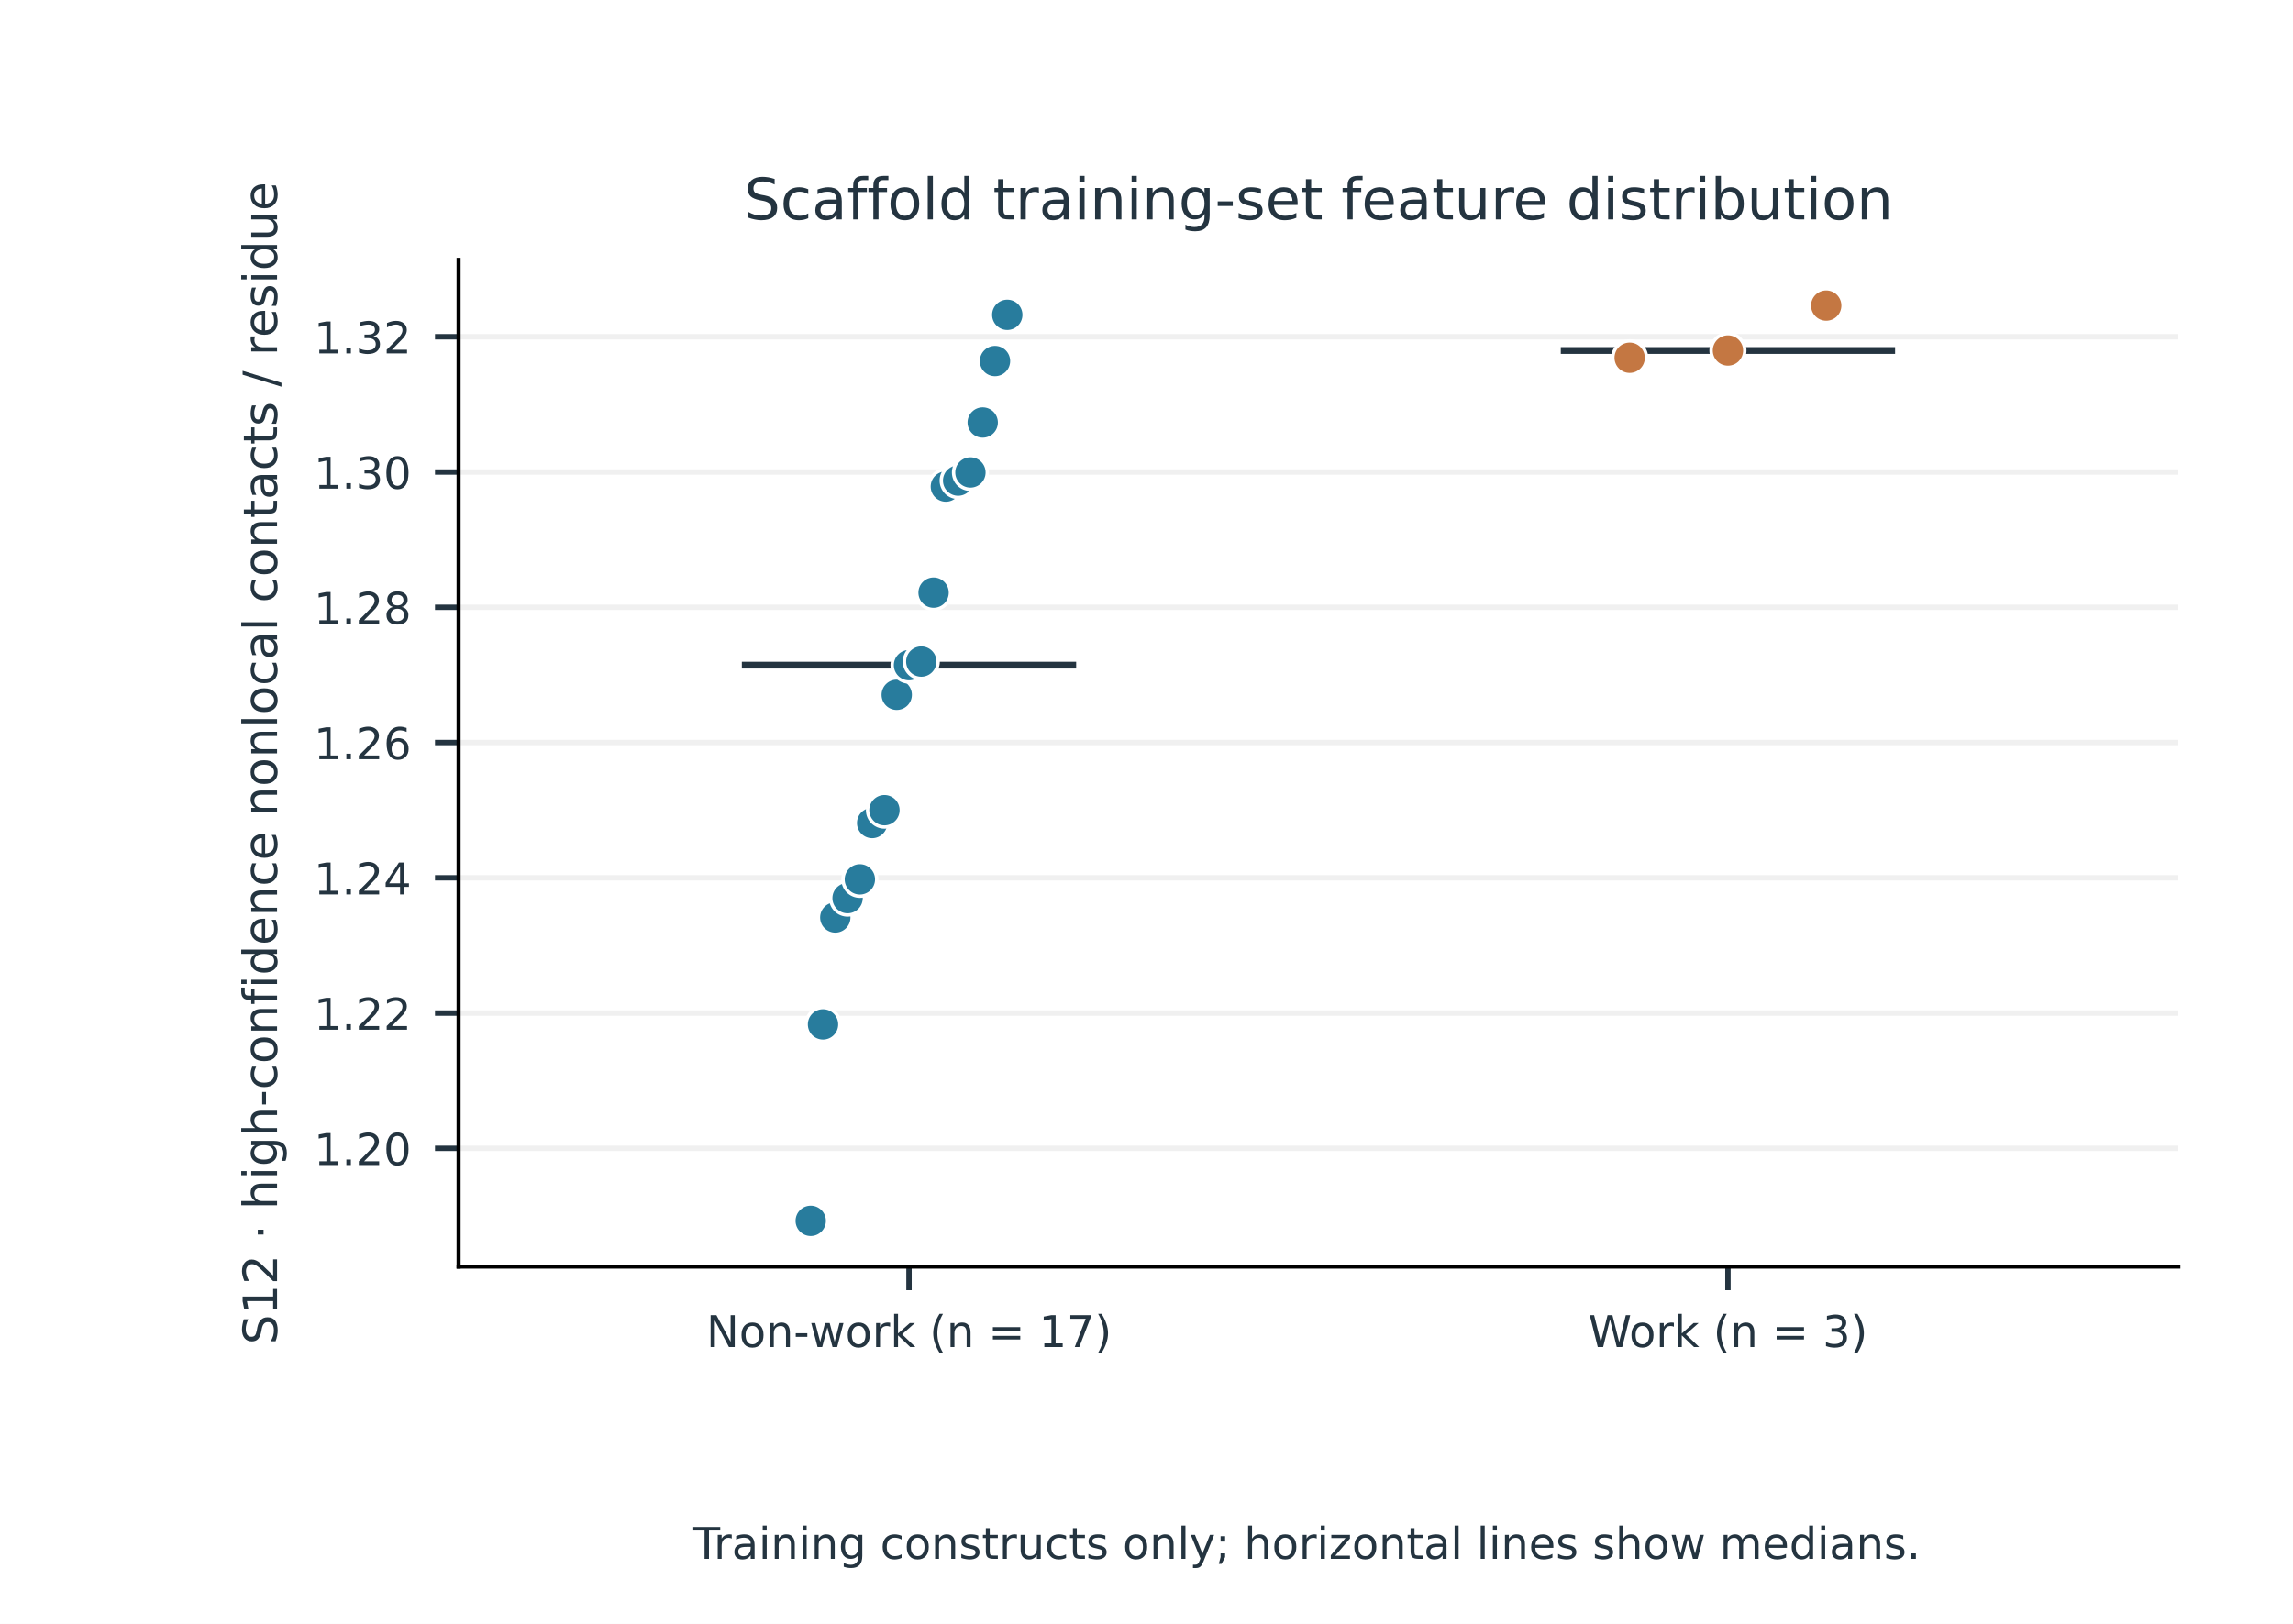
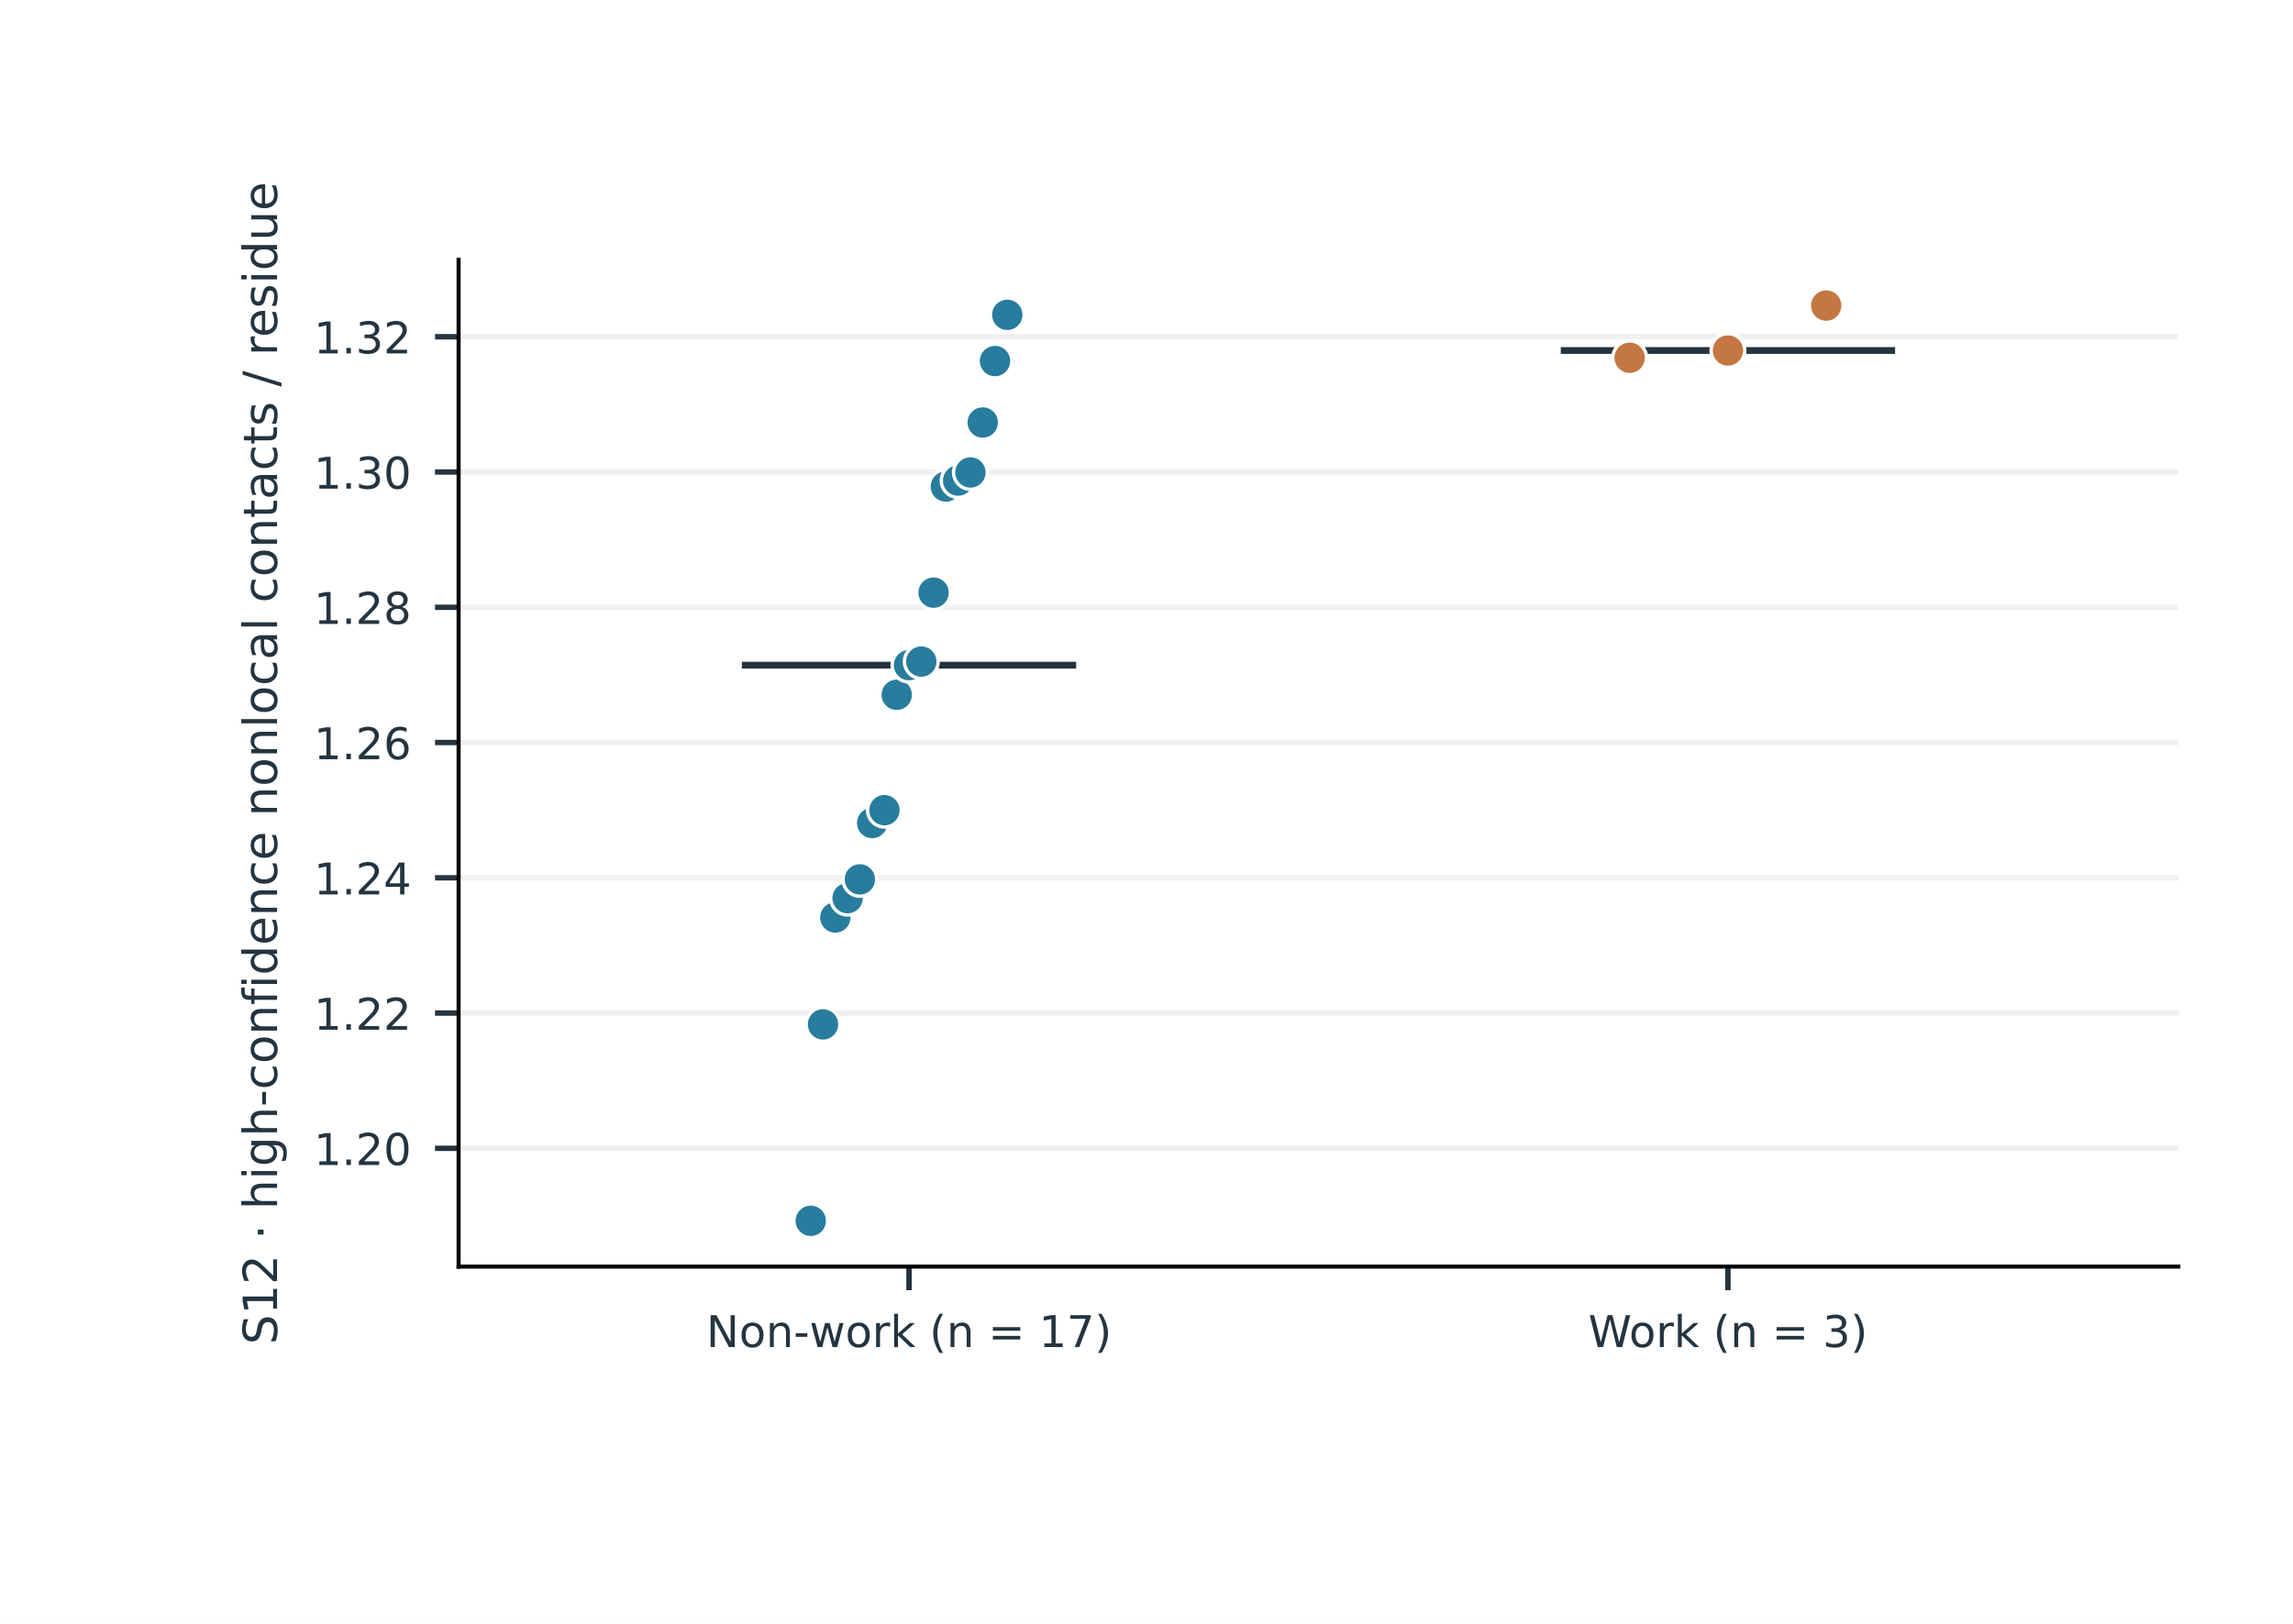
<svg xmlns="http://www.w3.org/2000/svg" xmlns:xlink="http://www.w3.org/1999/xlink" width="340.157pt" height="240.945pt" viewBox="0 0 340.157 240.945" version="1.1">
  <defs>
    <style type="text/css">*{stroke-linejoin: round; stroke-linecap: butt}</style>
  </defs>
  <g id="figure_1">
    <g id="patch_1">
      <path d="M 0 240.945 L 340.157 240.945 L 340.157 0 L 0 0 z " style="fill: #ffffff" />
    </g>
    <g id="axes_1">
      <g id="patch_2">
        <path d="M 68.031 187.937 L 323.15 187.937 L 323.15 38.551 L 68.031 38.551 z " style="fill: #ffffff" />
      </g>
      <g id="matplotlib.axis_1">
        <g id="xtick_1">
          <g id="line2d_1">
            <defs>
-               <path id="md6762c12c0" d="M 0 0 L 0 3.5 " style="stroke: #243440; stroke-width: 0.8" />
+               <path id="ma79ec1dbb2" d="M 0 0 L 0 3.5 " style="stroke: #243440; stroke-width: 0.8" />
            </defs>
            <g>
-               <use xlink:href="#md6762c12c0" x="134.848" y="187.937" style="fill: #243440; stroke: #243440; stroke-width: 0.8" />
+               <use xlink:href="#ma79ec1dbb2" x="134.848" y="187.937" style="fill: #243440; stroke: #243440; stroke-width: 0.8" />
            </g>
          </g>
          <g id="text_1">
-             <text style="font-size: 6.5px; font-family: 'DejaVu Sans'; text-anchor: middle; fill: #243440" x="134.848" y="199.876" transform="rotate(-0 134.8481 199.876)">Non-work (n = 17)</text>
+             <text style="font-size: 6.5px; font-family: 'DejaVu Sans', 'Arial', 'Helvetica', sans-serif; text-anchor: middle; fill: #243440" x="134.848" y="199.876" transform="rotate(-0 134.8481 199.876)">Non-work (n = 17)</text>
          </g>
        </g>
        <g id="xtick_2">
          <g id="line2d_2">
            <g>
-               <use xlink:href="#md6762c12c0" x="256.333" y="187.937" style="fill: #243440; stroke: #243440; stroke-width: 0.8" />
+               <use xlink:href="#ma79ec1dbb2" x="256.333" y="187.937" style="fill: #243440; stroke: #243440; stroke-width: 0.8" />
            </g>
          </g>
          <g id="text_2">
-             <text style="font-size: 6.5px; font-family: 'DejaVu Sans'; text-anchor: middle; fill: #243440" x="256.333" y="199.876" transform="rotate(-0 256.333 199.876)">Work (n = 3)</text>
+             <text style="font-size: 6.5px; font-family: 'DejaVu Sans', 'Arial', 'Helvetica', sans-serif; text-anchor: middle; fill: #243440" x="256.333" y="199.876" transform="rotate(-0 256.333 199.876)">Work (n = 3)</text>
          </g>
        </g>
      </g>
      <g id="matplotlib.axis_2">
        <g id="ytick_1">
          <g id="line2d_3">
-             <path d="M 68.031 170.388 L 323.15 170.388 " clip-path="url(#p8a45c22987)" style="fill: none; stroke: #b0b0b0; stroke-opacity: 0.18; stroke-width: 0.8; stroke-linecap: square" />
+             <path d="M 68.031 170.388 L 323.15 170.388 " clip-path="url(#pfd650a1e46)" style="fill: none; stroke: #b0b0b0; stroke-opacity: 0.18; stroke-width: 0.8; stroke-linecap: square" />
          </g>
          <g id="line2d_4">
            <defs>
-               <path id="m4e105fe5e4" d="M 0 0 L -3.5 0 " style="stroke: #243440; stroke-width: 0.8" />
+               <path id="m83ff80793f" d="M 0 0 L -3.5 0 " style="stroke: #243440; stroke-width: 0.8" />
            </defs>
            <g>
-               <use xlink:href="#m4e105fe5e4" x="68.031" y="170.388" style="fill: #243440; stroke: #243440; stroke-width: 0.8" />
+               <use xlink:href="#m83ff80793f" x="68.031" y="170.388" style="fill: #243440; stroke: #243440; stroke-width: 0.8" />
            </g>
          </g>
          <g id="text_3">
-             <text style="font-size: 6.5px; font-family: 'DejaVu Sans'; text-anchor: end; fill: #243440" x="61.031" y="172.858" transform="rotate(-0 61.0315 172.8576)">1.20</text>
+             <text style="font-size: 6.5px; font-family: 'DejaVu Sans', 'Arial', 'Helvetica', sans-serif; text-anchor: end; fill: #243440" x="61.031" y="172.858" transform="rotate(-0 61.0315 172.8576)">1.20</text>
          </g>
        </g>
        <g id="ytick_2">
          <g id="line2d_5">
-             <path d="M 68.031 150.318 L 323.15 150.318 " clip-path="url(#p8a45c22987)" style="fill: none; stroke: #b0b0b0; stroke-opacity: 0.18; stroke-width: 0.8; stroke-linecap: square" />
+             <path d="M 68.031 150.318 L 323.15 150.318 " clip-path="url(#pfd650a1e46)" style="fill: none; stroke: #b0b0b0; stroke-opacity: 0.18; stroke-width: 0.8; stroke-linecap: square" />
          </g>
          <g id="line2d_6">
            <g>
-               <use xlink:href="#m4e105fe5e4" x="68.031" y="150.318" style="fill: #243440; stroke: #243440; stroke-width: 0.8" />
+               <use xlink:href="#m83ff80793f" x="68.031" y="150.318" style="fill: #243440; stroke: #243440; stroke-width: 0.8" />
            </g>
          </g>
          <g id="text_4">
-             <text style="font-size: 6.5px; font-family: 'DejaVu Sans'; text-anchor: end; fill: #243440" x="61.031" y="152.787" transform="rotate(-0 61.0315 152.7874)">1.22</text>
+             <text style="font-size: 6.5px; font-family: 'DejaVu Sans', 'Arial', 'Helvetica', sans-serif; text-anchor: end; fill: #243440" x="61.031" y="152.787" transform="rotate(-0 61.0315 152.7874)">1.22</text>
          </g>
        </g>
        <g id="ytick_3">
          <g id="line2d_7">
-             <path d="M 68.031 130.248 L 323.15 130.248 " clip-path="url(#p8a45c22987)" style="fill: none; stroke: #b0b0b0; stroke-opacity: 0.18; stroke-width: 0.8; stroke-linecap: square" />
+             <path d="M 68.031 130.248 L 323.15 130.248 " clip-path="url(#pfd650a1e46)" style="fill: none; stroke: #b0b0b0; stroke-opacity: 0.18; stroke-width: 0.8; stroke-linecap: square" />
          </g>
          <g id="line2d_8">
            <g>
-               <use xlink:href="#m4e105fe5e4" x="68.031" y="130.248" style="fill: #243440; stroke: #243440; stroke-width: 0.8" />
+               <use xlink:href="#m83ff80793f" x="68.031" y="130.248" style="fill: #243440; stroke: #243440; stroke-width: 0.8" />
            </g>
          </g>
          <g id="text_5">
-             <text style="font-size: 6.5px; font-family: 'DejaVu Sans'; text-anchor: end; fill: #243440" x="61.031" y="132.717" transform="rotate(-0 61.0315 132.7172)">1.24</text>
+             <text style="font-size: 6.5px; font-family: 'DejaVu Sans', 'Arial', 'Helvetica', sans-serif; text-anchor: end; fill: #243440" x="61.031" y="132.717" transform="rotate(-0 61.0315 132.7172)">1.24</text>
          </g>
        </g>
        <g id="ytick_4">
          <g id="line2d_9">
-             <path d="M 68.031 110.178 L 323.15 110.178 " clip-path="url(#p8a45c22987)" style="fill: none; stroke: #b0b0b0; stroke-opacity: 0.18; stroke-width: 0.8; stroke-linecap: square" />
+             <path d="M 68.031 110.178 L 323.15 110.178 " clip-path="url(#pfd650a1e46)" style="fill: none; stroke: #b0b0b0; stroke-opacity: 0.18; stroke-width: 0.8; stroke-linecap: square" />
          </g>
          <g id="line2d_10">
            <g>
-               <use xlink:href="#m4e105fe5e4" x="68.031" y="110.178" style="fill: #243440; stroke: #243440; stroke-width: 0.8" />
+               <use xlink:href="#m83ff80793f" x="68.031" y="110.178" style="fill: #243440; stroke: #243440; stroke-width: 0.8" />
            </g>
          </g>
          <g id="text_6">
-             <text style="font-size: 6.5px; font-family: 'DejaVu Sans'; text-anchor: end; fill: #243440" x="61.031" y="112.647" transform="rotate(-0 61.0315 112.647)">1.26</text>
+             <text style="font-size: 6.5px; font-family: 'DejaVu Sans', 'Arial', 'Helvetica', sans-serif; text-anchor: end; fill: #243440" x="61.031" y="112.647" transform="rotate(-0 61.0315 112.647)">1.26</text>
          </g>
        </g>
        <g id="ytick_5">
          <g id="line2d_11">
-             <path d="M 68.031 90.107 L 323.15 90.107 " clip-path="url(#p8a45c22987)" style="fill: none; stroke: #b0b0b0; stroke-opacity: 0.18; stroke-width: 0.8; stroke-linecap: square" />
+             <path d="M 68.031 90.107 L 323.15 90.107 " clip-path="url(#pfd650a1e46)" style="fill: none; stroke: #b0b0b0; stroke-opacity: 0.18; stroke-width: 0.8; stroke-linecap: square" />
          </g>
          <g id="line2d_12">
            <g>
-               <use xlink:href="#m4e105fe5e4" x="68.031" y="90.107" style="fill: #243440; stroke: #243440; stroke-width: 0.8" />
+               <use xlink:href="#m83ff80793f" x="68.031" y="90.107" style="fill: #243440; stroke: #243440; stroke-width: 0.8" />
            </g>
          </g>
          <g id="text_7">
-             <text style="font-size: 6.5px; font-family: 'DejaVu Sans'; text-anchor: end; fill: #243440" x="61.031" y="92.577" transform="rotate(-0 61.0315 92.57684)">1.28</text>
+             <text style="font-size: 6.5px; font-family: 'DejaVu Sans', 'Arial', 'Helvetica', sans-serif; text-anchor: end; fill: #243440" x="61.031" y="92.577" transform="rotate(-0 61.0315 92.57684)">1.28</text>
          </g>
        </g>
        <g id="ytick_6">
          <g id="line2d_13">
-             <path d="M 68.031 70.037 L 323.15 70.037 " clip-path="url(#p8a45c22987)" style="fill: none; stroke: #b0b0b0; stroke-opacity: 0.18; stroke-width: 0.8; stroke-linecap: square" />
+             <path d="M 68.031 70.037 L 323.15 70.037 " clip-path="url(#pfd650a1e46)" style="fill: none; stroke: #b0b0b0; stroke-opacity: 0.18; stroke-width: 0.8; stroke-linecap: square" />
          </g>
          <g id="line2d_14">
            <g>
-               <use xlink:href="#m4e105fe5e4" x="68.031" y="70.037" style="fill: #243440; stroke: #243440; stroke-width: 0.8" />
+               <use xlink:href="#m83ff80793f" x="68.031" y="70.037" style="fill: #243440; stroke: #243440; stroke-width: 0.8" />
            </g>
          </g>
          <g id="text_8">
-             <text style="font-size: 6.5px; font-family: 'DejaVu Sans'; text-anchor: end; fill: #243440" x="61.031" y="72.507" transform="rotate(-0 61.0315 72.50666)">1.30</text>
+             <text style="font-size: 6.5px; font-family: 'DejaVu Sans', 'Arial', 'Helvetica', sans-serif; text-anchor: end; fill: #243440" x="61.031" y="72.507" transform="rotate(-0 61.0315 72.50666)">1.30</text>
          </g>
        </g>
        <g id="ytick_7">
          <g id="line2d_15">
-             <path d="M 68.031 49.967 L 323.15 49.967 " clip-path="url(#p8a45c22987)" style="fill: none; stroke: #b0b0b0; stroke-opacity: 0.18; stroke-width: 0.8; stroke-linecap: square" />
+             <path d="M 68.031 49.967 L 323.15 49.967 " clip-path="url(#pfd650a1e46)" style="fill: none; stroke: #b0b0b0; stroke-opacity: 0.18; stroke-width: 0.8; stroke-linecap: square" />
          </g>
          <g id="line2d_16">
            <g>
-               <use xlink:href="#m4e105fe5e4" x="68.031" y="49.967" style="fill: #243440; stroke: #243440; stroke-width: 0.8" />
+               <use xlink:href="#m83ff80793f" x="68.031" y="49.967" style="fill: #243440; stroke: #243440; stroke-width: 0.8" />
            </g>
          </g>
          <g id="text_9">
-             <text style="font-size: 6.5px; font-family: 'DejaVu Sans'; text-anchor: end; fill: #243440" x="61.031" y="52.436" transform="rotate(-0 61.0315 52.43649)">1.32</text>
+             <text style="font-size: 6.5px; font-family: 'DejaVu Sans', 'Arial', 'Helvetica', sans-serif; text-anchor: end; fill: #243440" x="61.031" y="52.436" transform="rotate(-0 61.0315 52.43649)">1.32</text>
          </g>
        </g>
        <g id="text_10">
-           <text style="font-size: 7px; font-family: 'DejaVu Sans'; text-anchor: middle; fill: #243440" x="41.103" y="113.244" transform="rotate(-90 41.10306 113.2441)">S12 · high-confidence nonlocal contacts / residue</text>
+           <text style="font-size: 7px; font-family: 'DejaVu Sans', 'Arial', 'Helvetica', sans-serif; text-anchor: middle; fill: #243440" x="41.103" y="113.244" transform="rotate(-90 41.10306 113.2441)">S12 · high-confidence nonlocal contacts / residue</text>
        </g>
      </g>
      <g id="line2d_17">
-         <path d="M 110.551 98.695 L 159.145 98.695 " clip-path="url(#p8a45c22987)" style="fill: none; stroke: #243440; stroke-linecap: square" />
+         <path d="M 110.551 98.695 L 159.145 98.695 " clip-path="url(#pfd650a1e46)" style="fill: none; stroke: #243440; stroke-linecap: square" />
      </g>
      <g id="line2d_18">
-         <path d="M 232.036 52.008 L 280.63 52.008 " clip-path="url(#p8a45c22987)" style="fill: none; stroke: #243440; stroke-linecap: square" />
+         <path d="M 232.036 52.008 L 280.63 52.008 " clip-path="url(#pfd650a1e46)" style="fill: none; stroke: #243440; stroke-linecap: square" />
      </g>
      <g id="patch_3">
        <path d="M 68.031 187.937 L 68.031 38.551 " style="fill: none; stroke: #000000; stroke-width: 0.6; stroke-linejoin: miter; stroke-linecap: square" />
      </g>
      <g id="patch_4">
        <path d="M 68.031 187.937 L 323.15 187.937 " style="fill: none; stroke: #000000; stroke-width: 0.6; stroke-linejoin: miter; stroke-linecap: square" />
      </g>
      <g id="PathCollection_1">
        <defs>
-           <path id="ma7069fefae" d="M 0 2.5 C 0.663 2.5 1.299 2.237 1.768 1.768 C 2.237 1.299 2.5 0.663 2.5 0 C 2.5 -0.663 2.237 -1.299 1.768 -1.768 C 1.299 -2.237 0.663 -2.5 0 -2.5 C -0.663 -2.5 -1.299 -2.237 -1.768 -1.768 C -2.237 -1.299 -2.5 -0.663 -2.5 0 C -2.5 0.663 -2.237 1.299 -1.768 1.768 C -1.299 2.237 -0.663 2.5 0 2.5 z " style="stroke: #ffffff; stroke-width: 0.5" />
+           <path id="mdfa44bc791" d="M 0 2.5 C 0.663 2.5 1.299 2.237 1.768 1.768 C 2.237 1.299 2.5 0.663 2.5 0 C 2.5 -0.663 2.237 -1.299 1.768 -1.768 C 1.299 -2.237 0.663 -2.5 0 -2.5 C -0.663 -2.5 -1.299 -2.237 -1.768 -1.768 C -2.237 -1.299 -2.5 -0.663 -2.5 0 C -2.5 0.663 -2.237 1.299 -1.768 1.768 C -1.299 2.237 -0.663 2.5 0 2.5 z " style="stroke: #ffffff; stroke-width: 0.5" />
        </defs>
-         <g clip-path="url(#p8a45c22987)">
-           <use xlink:href="#ma7069fefae" x="120.27" y="181.147" style="fill: #287c9d; stroke: #ffffff; stroke-width: 0.5" />
-           <use xlink:href="#ma7069fefae" x="122.092" y="152" style="fill: #287c9d; stroke: #ffffff; stroke-width: 0.5" />
-           <use xlink:href="#ma7069fefae" x="123.915" y="136.134" style="fill: #287c9d; stroke: #ffffff; stroke-width: 0.5" />
-           <use xlink:href="#ma7069fefae" x="125.737" y="133.264" style="fill: #287c9d; stroke: #ffffff; stroke-width: 0.5" />
-           <use xlink:href="#ma7069fefae" x="127.559" y="130.482" style="fill: #287c9d; stroke: #ffffff; stroke-width: 0.5" />
-           <use xlink:href="#ma7069fefae" x="129.381" y="122.12" style="fill: #287c9d; stroke: #ffffff; stroke-width: 0.5" />
-           <use xlink:href="#ma7069fefae" x="131.204" y="120.213" style="fill: #287c9d; stroke: #ffffff; stroke-width: 0.5" />
-           <use xlink:href="#ma7069fefae" x="133.026" y="103.096" style="fill: #287c9d; stroke: #ffffff; stroke-width: 0.5" />
-           <use xlink:href="#ma7069fefae" x="134.848" y="98.695" style="fill: #287c9d; stroke: #ffffff; stroke-width: 0.5" />
-           <use xlink:href="#ma7069fefae" x="136.67" y="98.163" style="fill: #287c9d; stroke: #ffffff; stroke-width: 0.5" />
-           <use xlink:href="#ma7069fefae" x="138.493" y="87.936" style="fill: #287c9d; stroke: #ffffff; stroke-width: 0.5" />
-           <use xlink:href="#ma7069fefae" x="140.315" y="72.193" style="fill: #287c9d; stroke: #ffffff; stroke-width: 0.5" />
-           <use xlink:href="#ma7069fefae" x="142.137" y="71.309" style="fill: #287c9d; stroke: #ffffff; stroke-width: 0.5" />
-           <use xlink:href="#ma7069fefae" x="143.96" y="70.102" style="fill: #287c9d; stroke: #ffffff; stroke-width: 0.5" />
-           <use xlink:href="#ma7069fefae" x="145.782" y="62.69" style="fill: #287c9d; stroke: #ffffff; stroke-width: 0.5" />
-           <use xlink:href="#ma7069fefae" x="147.604" y="53.573" style="fill: #287c9d; stroke: #ffffff; stroke-width: 0.5" />
-           <use xlink:href="#ma7069fefae" x="149.426" y="46.713" style="fill: #287c9d; stroke: #ffffff; stroke-width: 0.5" />
+         <g clip-path="url(#pfd650a1e46)">
+           <use xlink:href="#mdfa44bc791" x="120.27" y="181.147" style="fill: #287c9d; stroke: #ffffff; stroke-width: 0.5" />
+           <use xlink:href="#mdfa44bc791" x="122.092" y="152" style="fill: #287c9d; stroke: #ffffff; stroke-width: 0.5" />
+           <use xlink:href="#mdfa44bc791" x="123.915" y="136.134" style="fill: #287c9d; stroke: #ffffff; stroke-width: 0.5" />
+           <use xlink:href="#mdfa44bc791" x="125.737" y="133.264" style="fill: #287c9d; stroke: #ffffff; stroke-width: 0.5" />
+           <use xlink:href="#mdfa44bc791" x="127.559" y="130.482" style="fill: #287c9d; stroke: #ffffff; stroke-width: 0.5" />
+           <use xlink:href="#mdfa44bc791" x="129.381" y="122.12" style="fill: #287c9d; stroke: #ffffff; stroke-width: 0.5" />
+           <use xlink:href="#mdfa44bc791" x="131.204" y="120.213" style="fill: #287c9d; stroke: #ffffff; stroke-width: 0.5" />
+           <use xlink:href="#mdfa44bc791" x="133.026" y="103.096" style="fill: #287c9d; stroke: #ffffff; stroke-width: 0.5" />
+           <use xlink:href="#mdfa44bc791" x="134.848" y="98.695" style="fill: #287c9d; stroke: #ffffff; stroke-width: 0.5" />
+           <use xlink:href="#mdfa44bc791" x="136.67" y="98.163" style="fill: #287c9d; stroke: #ffffff; stroke-width: 0.5" />
+           <use xlink:href="#mdfa44bc791" x="138.493" y="87.936" style="fill: #287c9d; stroke: #ffffff; stroke-width: 0.5" />
+           <use xlink:href="#mdfa44bc791" x="140.315" y="72.193" style="fill: #287c9d; stroke: #ffffff; stroke-width: 0.5" />
+           <use xlink:href="#mdfa44bc791" x="142.137" y="71.309" style="fill: #287c9d; stroke: #ffffff; stroke-width: 0.5" />
+           <use xlink:href="#mdfa44bc791" x="143.96" y="70.102" style="fill: #287c9d; stroke: #ffffff; stroke-width: 0.5" />
+           <use xlink:href="#mdfa44bc791" x="145.782" y="62.69" style="fill: #287c9d; stroke: #ffffff; stroke-width: 0.5" />
+           <use xlink:href="#mdfa44bc791" x="147.604" y="53.573" style="fill: #287c9d; stroke: #ffffff; stroke-width: 0.5" />
+           <use xlink:href="#mdfa44bc791" x="149.426" y="46.713" style="fill: #287c9d; stroke: #ffffff; stroke-width: 0.5" />
        </g>
      </g>
      <g id="PathCollection_2">
        <defs>
-           <path id="mb54904c2c2" d="M 0 2.5 C 0.663 2.5 1.299 2.237 1.768 1.768 C 2.237 1.299 2.5 0.663 2.5 0 C 2.5 -0.663 2.237 -1.299 1.768 -1.768 C 1.299 -2.237 0.663 -2.5 0 -2.5 C -0.663 -2.5 -1.299 -2.237 -1.768 -1.768 C -2.237 -1.299 -2.5 -0.663 -2.5 0 C -2.5 0.663 -2.237 1.299 -1.768 1.768 C -1.299 2.237 -0.663 2.5 0 2.5 z " style="stroke: #ffffff; stroke-width: 0.5" />
+           <path id="mad16f34fe2" d="M 0 2.5 C 0.663 2.5 1.299 2.237 1.768 1.768 C 2.237 1.299 2.5 0.663 2.5 0 C 2.5 -0.663 2.237 -1.299 1.768 -1.768 C 1.299 -2.237 0.663 -2.5 0 -2.5 C -0.663 -2.5 -1.299 -2.237 -1.768 -1.768 C -2.237 -1.299 -2.5 -0.663 -2.5 0 C -2.5 0.663 -2.237 1.299 -1.768 1.768 C -1.299 2.237 -0.663 2.5 0 2.5 z " style="stroke: #ffffff; stroke-width: 0.5" />
        </defs>
-         <g clip-path="url(#p8a45c22987)">
-           <use xlink:href="#mb54904c2c2" x="241.755" y="53.083" style="fill: #c47742; stroke: #ffffff; stroke-width: 0.5" />
-           <use xlink:href="#mb54904c2c2" x="256.333" y="52.008" style="fill: #c47742; stroke: #ffffff; stroke-width: 0.5" />
-           <use xlink:href="#mb54904c2c2" x="270.911" y="45.341" style="fill: #c47742; stroke: #ffffff; stroke-width: 0.5" />
+         <g clip-path="url(#pfd650a1e46)">
+           <use xlink:href="#mad16f34fe2" x="241.755" y="53.083" style="fill: #c47742; stroke: #ffffff; stroke-width: 0.5" />
+           <use xlink:href="#mad16f34fe2" x="256.333" y="52.008" style="fill: #c47742; stroke: #ffffff; stroke-width: 0.5" />
+           <use xlink:href="#mad16f34fe2" x="270.911" y="45.341" style="fill: #c47742; stroke: #ffffff; stroke-width: 0.5" />
        </g>
      </g>
-       <g id="text_11">
-         <text style="font-size: 8.5px; font-family: 'DejaVu Sans'; text-anchor: middle; fill: #243440" x="195.591" y="32.551" transform="rotate(-0 195.5906 32.55118)">Scaffold training-set feature distribution</text>
-       </g>
-     </g>
-     <g id="text_12">
-       <text style="font-size: 6.5px; font-family: 'DejaVu Sans'; text-anchor: middle; fill: #243440" x="193.89" y="231.307" transform="rotate(-0 193.8898 231.3071)">Training constructs only; horizontal lines show medians.</text>
    </g>
  </g>
  <defs>
-     <clipPath id="p8a45c22987">
+     <clipPath id="pfd650a1e46">
      <rect x="68.031" y="38.551" width="255.118" height="149.386" />
    </clipPath>
  </defs>
</svg>
